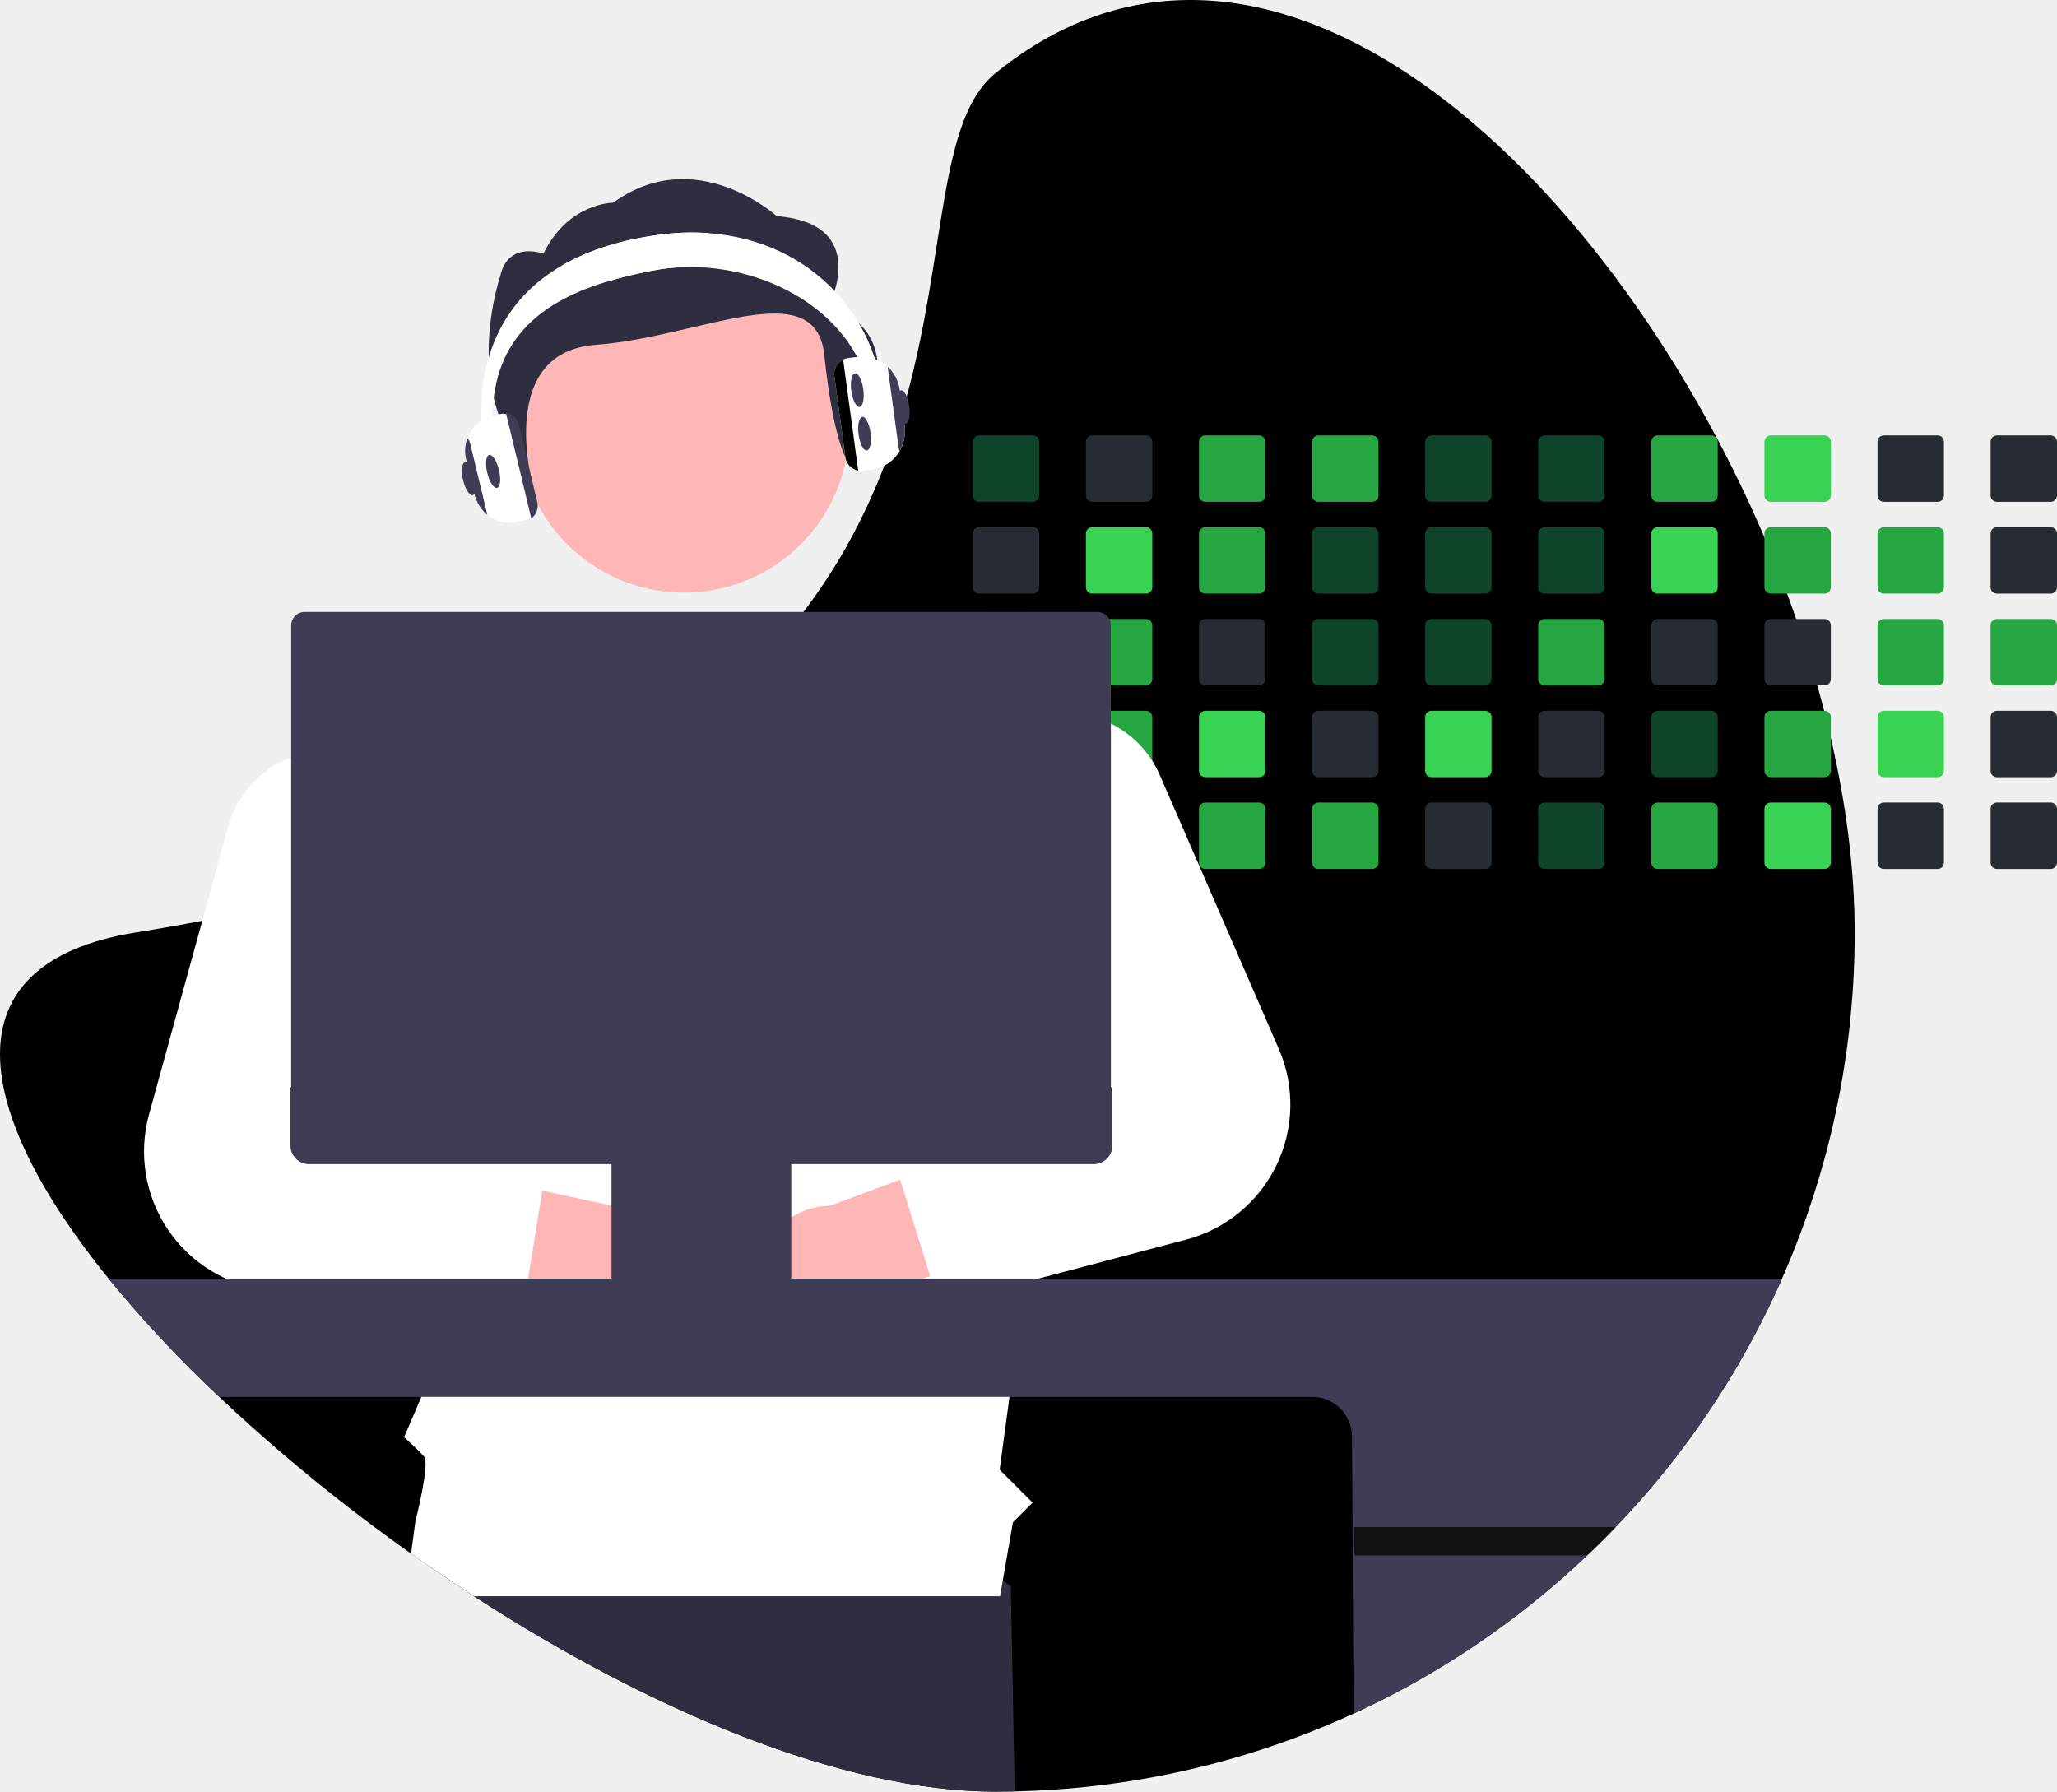
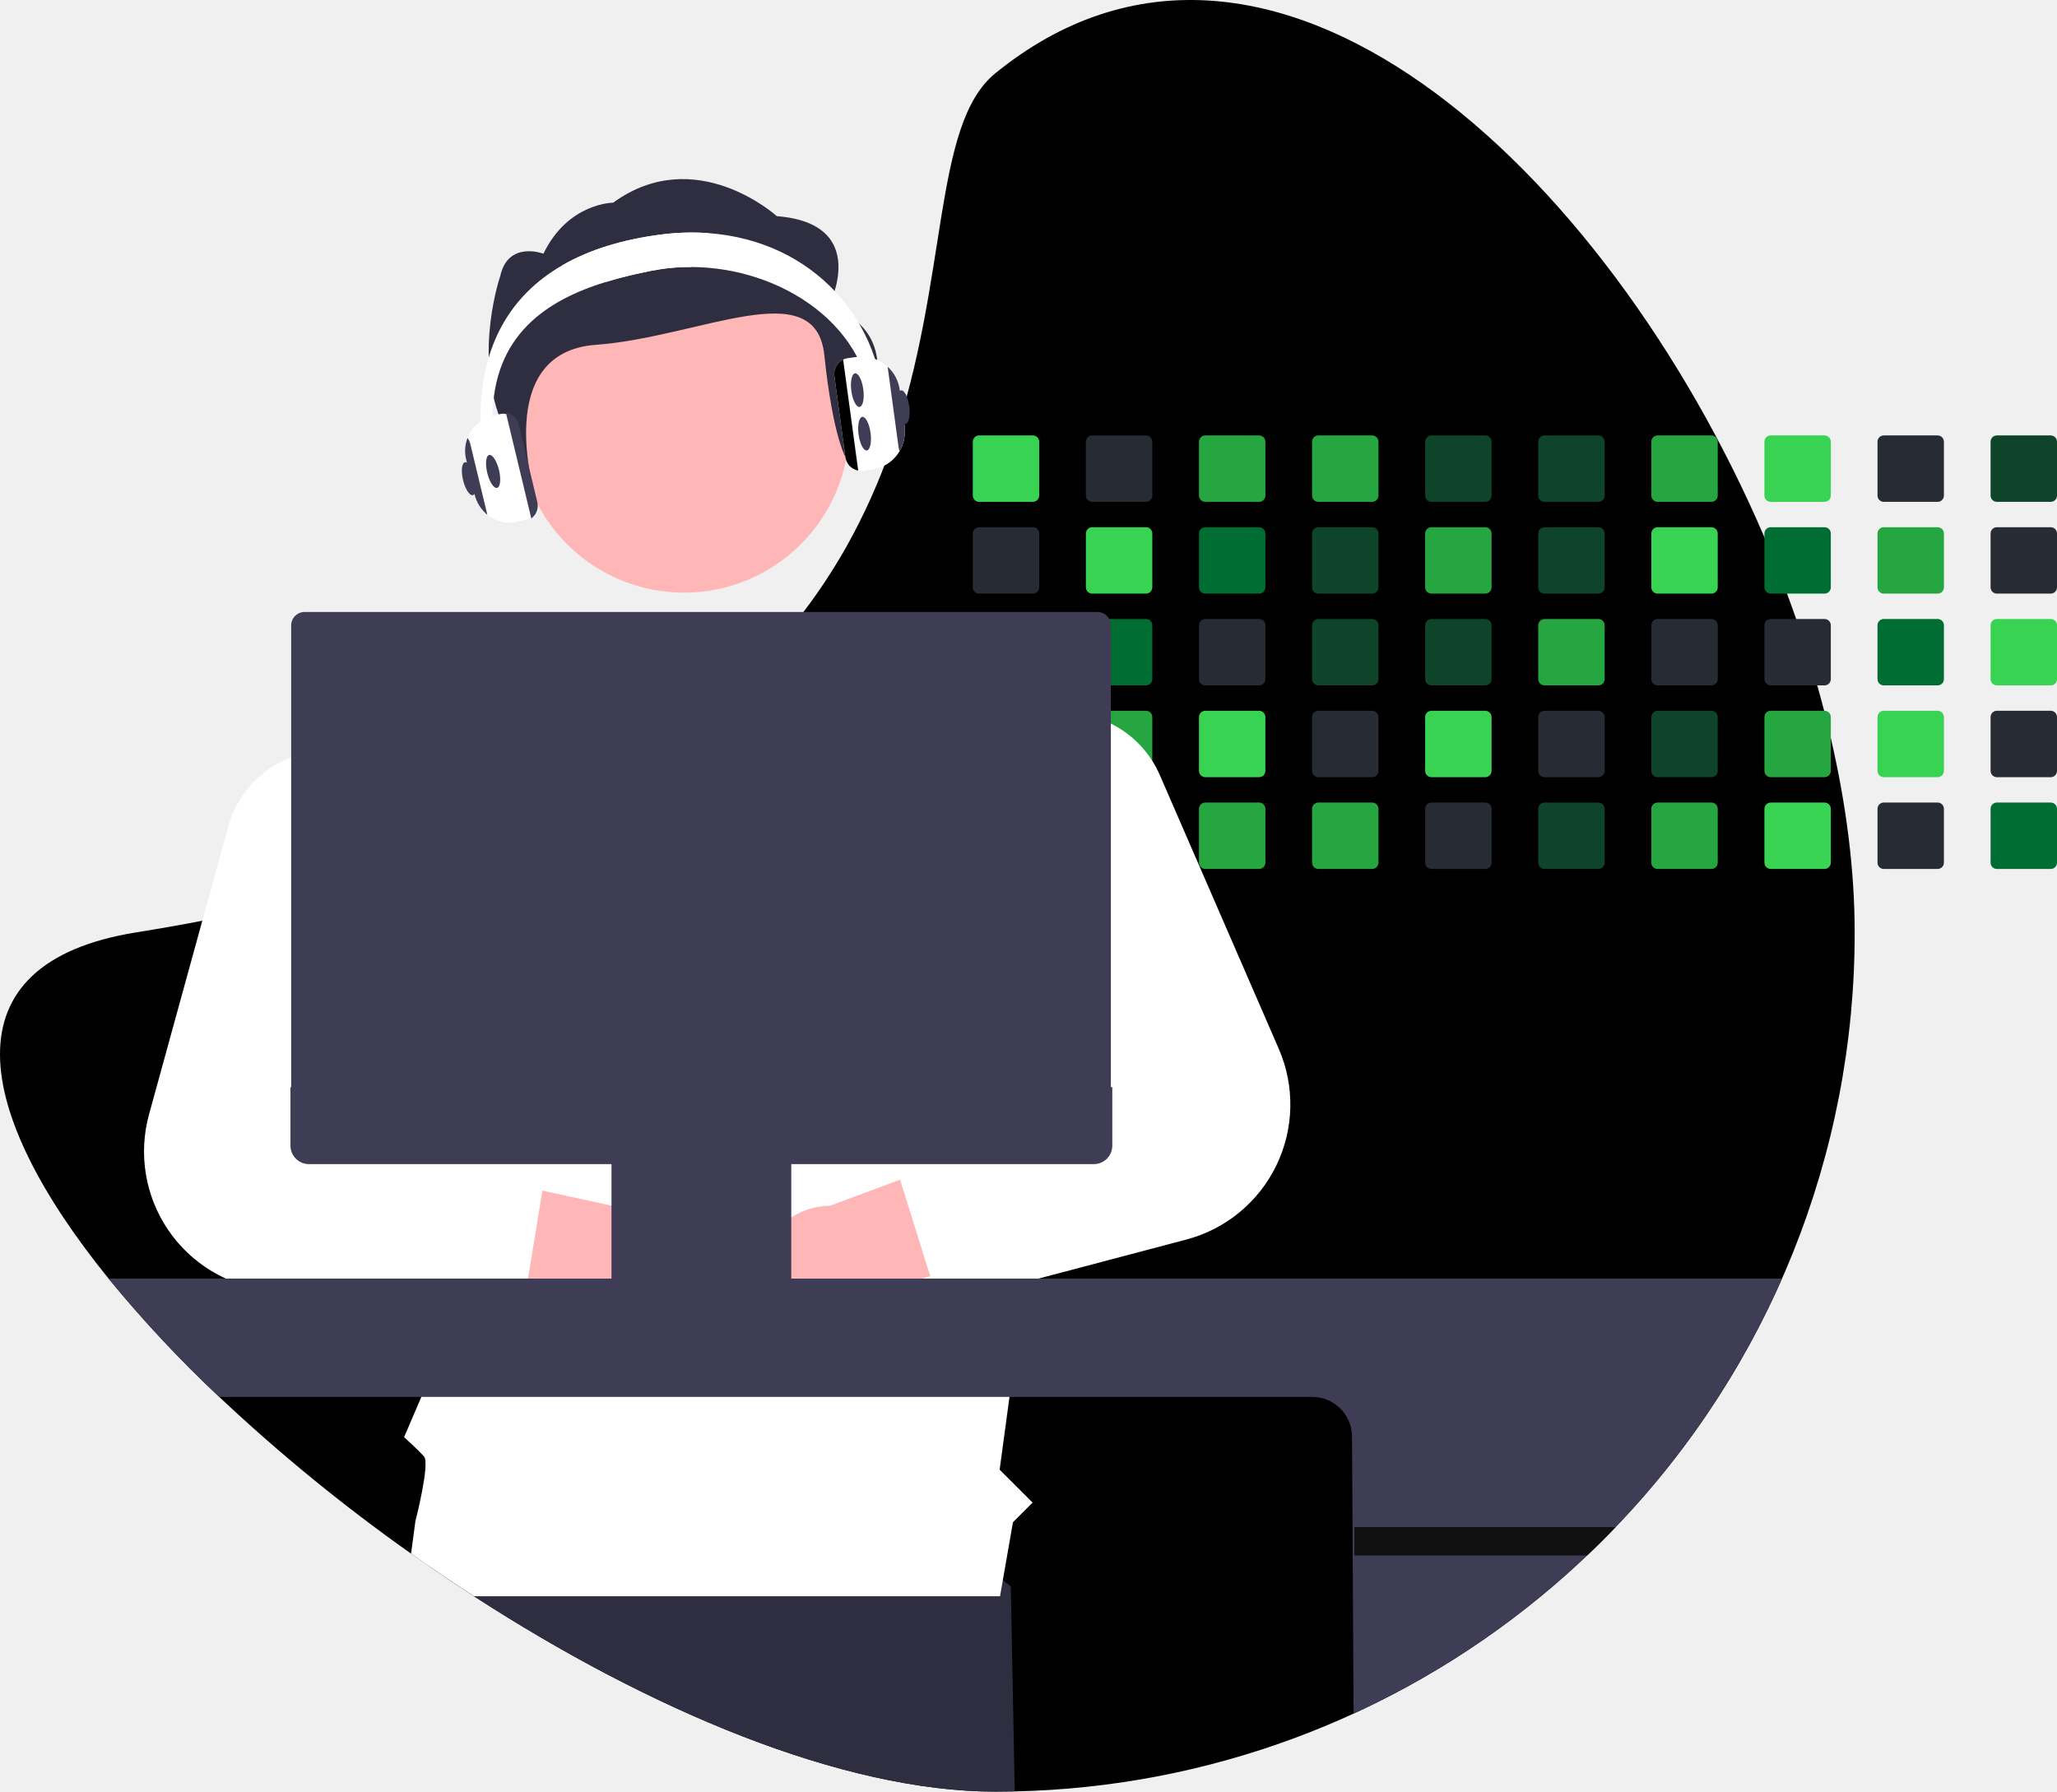
<svg xmlns="http://www.w3.org/2000/svg" data-name="Layer 1" width="850.538" height="740.83" viewBox="0 0 850.538 740.83">
  <path d="M941.609,465.125a354.21,354.21,0,0,1-98.85,245.9q-5.745,6.015-11.8,11.74-9.225,8.775-19.07,16.87a353.934,353.934,0,0,1-217.58,80.69q-3.975.09-7.98.09c-63.43,0-143.21-33.88-215.61-80.78q-8.985-5.82-17.81-11.91-4.125-2.82-8.21-5.72a730.43,730.43,0,0,1-79.32-64.8,514.116,514.116,0,0,1-45.75-48.92c-55.63-68.62-67.9-130.45,11.41-143.16q14.085-2.25,27.34-4.81,19.2-3.69,36.75-7.97,23.64-5.745,44.42-12.46,6.99-2.25,13.66-4.59c65.74-23.09,109.74-53.2,139.69-85.87q7.62-8.295,14.05-16.79a236.055,236.055,0,0,0,17.83-27.12,254.898,254.898,0,0,0,18.41-41.05l.27-.78c23.83-68.74,16.58-132.5,42.87-153.84,112.38-91.23,252.29,38.69,317.96,191.9q4.965,11.58,9.34,23.3,1.965,5.235,3.79,10.49,4.8,13.695,8.71,27.46,1.5,5.25,2.86,10.49c.97,3.77,1.9,7.53,2.76,11.29C938.139,412.305,941.609,439.455,941.609,465.125Z" transform="translate(-174.731 -79.58524)" fill="#000" />
  <path d="M594.309,820.325q-3.975.09-7.98.09c-63.43,0-143.21-33.88-215.61-80.78q-8.985-5.82-17.81-11.91l5.16-31.4,156.21-20.74,78.4,59.95Z" transform="translate(-174.731 -79.58524)" fill="#2f2e41" />
-   <path d="M601.829,259.635h-22.26a2.601,2.601,0,0,0-2.6,2.6v22.27a2.593,2.593,0,0,0,2.6,2.59h22.26a2.599,2.599,0,0,0,2.6-2.59v-22.27A2.608,2.608,0,0,0,601.829,259.635Z" transform="translate(-174.731 -79.58524)" fill="#0e4429" />
+   <path d="M601.829,259.635h-22.26a2.601,2.601,0,0,0-2.6,2.6v22.27a2.593,2.593,0,0,0,2.6,2.59h22.26a2.599,2.599,0,0,0,2.6-2.59v-22.27A2.608,2.608,0,0,0,601.829,259.635Z" transform="translate(-174.731 -79.58524)" fill="#39d353" />
  <path d="M601.829,297.585h-22.26a2.601,2.601,0,0,0-2.6,2.6v22.27a2.593,2.593,0,0,0,2.6,2.59h22.26a2.599,2.599,0,0,0,2.6-2.59v-22.27A2.608,2.608,0,0,0,601.829,297.585Z" transform="translate(-174.731 -79.58524)" fill="#272b33" />
  <path d="M601.829,335.535h-22.26a2.601,2.601,0,0,0-2.6,2.6v22.26a2.595,2.595,0,0,0,2.6,2.6h22.26a2.601,2.601,0,0,0,2.6-2.6v-22.26A2.608,2.608,0,0,0,601.829,335.535Z" transform="translate(-174.731 -79.58524)" fill="#272b33" />
  <path d="M604.389,375.625a2.617,2.617,0,0,0-2.56-2.14h-22.26a2.601,2.601,0,0,0-2.6,2.6v22.26a2.595,2.595,0,0,0,2.6,2.6h22.26a2.601,2.601,0,0,0,2.6-2.6v-22.26A2.313,2.313,0,0,0,604.389,375.625Z" transform="translate(-174.731 -79.58524)" fill="#272b33" />
  <path d="M602.839,411.635a2.634,2.634,0,0,0-1.01-.2h-22.26a2.595,2.595,0,0,0-2.6,2.6v22.26a2.588,2.588,0,0,0,2.6,2.6h22.26a2.601,2.601,0,0,0,2.6-2.6v-22.26A2.616,2.616,0,0,0,602.839,411.635Z" transform="translate(-174.731 -79.58524)" fill="#272b33" />
  <path d="M648.589,259.635h-22.26a2.601,2.601,0,0,0-2.6,2.6v22.27a2.593,2.593,0,0,0,2.6,2.59h22.26a2.599,2.599,0,0,0,2.6-2.59v-22.27A2.608,2.608,0,0,0,648.589,259.635Z" transform="translate(-174.731 -79.58524)" fill="#272b33" />
  <path d="M648.589,297.585h-22.26a2.601,2.601,0,0,0-2.6,2.6v22.27a2.593,2.593,0,0,0,2.6,2.59h22.26a2.599,2.599,0,0,0,2.6-2.59v-22.27A2.608,2.608,0,0,0,648.589,297.585Z" transform="translate(-174.731 -79.58524)" fill=" #39d353" />
-   <path d="M648.589,335.535h-22.26a2.601,2.601,0,0,0-2.6,2.6v22.26a2.595,2.595,0,0,0,2.6,2.6h22.26a2.601,2.601,0,0,0,2.6-2.6v-22.26A2.608,2.608,0,0,0,648.589,335.535Z" transform="translate(-174.731 -79.58524)" fill="#26a641" />
+   <path d="M648.589,335.535h-22.26a2.601,2.601,0,0,0-2.6,2.6v22.26a2.595,2.595,0,0,0,2.6,2.6h22.26a2.601,2.601,0,0,0,2.6-2.6v-22.26A2.608,2.608,0,0,0,648.589,335.535Z" transform="translate(-174.731 -79.58524)" fill="#006d32" />
  <path d="M648.589,373.485h-22.26a2.593,2.593,0,0,0-2.46,1.78,2.478,2.478,0,0,0-.14.82v22.26a2.595,2.595,0,0,0,2.6,2.6h22.26a2.601,2.601,0,0,0,2.6-2.6v-22.26A2.608,2.608,0,0,0,648.589,373.485Z" transform="translate(-174.731 -79.58524)" fill="#26a641" />
  <path d="M648.589,411.435h-22.26a2.595,2.595,0,0,0-2.6,2.6v22.26a2.595,2.595,0,0,0,2.6,2.6h22.26a2.601,2.601,0,0,0,2.6-2.6v-22.26A2.601,2.601,0,0,0,648.589,411.435Z" transform="translate(-174.731 -79.58524)" fill="#272b33" />
  <path d="M695.349,259.635h-22.26a2.601,2.601,0,0,0-2.6,2.6v22.27a2.593,2.593,0,0,0,2.6,2.59h22.26a2.599,2.599,0,0,0,2.6-2.59v-22.27A2.608,2.608,0,0,0,695.349,259.635Z" transform="translate(-174.731 -79.58524)" fill="#26a641" />
-   <path d="M695.349,297.585h-22.26a2.601,2.601,0,0,0-2.6,2.6v22.27a2.593,2.593,0,0,0,2.6,2.59h22.26a2.599,2.599,0,0,0,2.6-2.59v-22.27A2.608,2.608,0,0,0,695.349,297.585Z" transform="translate(-174.731 -79.58524)" fill="#26a641" />
+   <path d="M695.349,297.585h-22.26a2.601,2.601,0,0,0-2.6,2.6v22.27a2.593,2.593,0,0,0,2.6,2.59h22.26a2.599,2.599,0,0,0,2.6-2.59v-22.27A2.608,2.608,0,0,0,695.349,297.585Z" transform="translate(-174.731 -79.58524)" fill="#006d32" />
  <path d="M695.349,335.535h-22.26a2.601,2.601,0,0,0-2.6,2.6v22.26a2.595,2.595,0,0,0,2.6,2.6h22.26a2.601,2.601,0,0,0,2.6-2.6v-22.26A2.608,2.608,0,0,0,695.349,335.535Z" transform="translate(-174.731 -79.58524)" fill="#272b33" />
  <path d="M695.349,373.485h-22.26a2.601,2.601,0,0,0-2.6,2.6v22.26a2.595,2.595,0,0,0,2.6,2.6h22.26a2.601,2.601,0,0,0,2.6-2.6v-22.26A2.608,2.608,0,0,0,695.349,373.485Z" transform="translate(-174.731 -79.58524)" fill=" #39d353" />
  <path d="M695.349,411.435h-22.26a2.595,2.595,0,0,0-2.6,2.6v22.26a2.595,2.595,0,0,0,2.6,2.6h22.26a2.601,2.601,0,0,0,2.6-2.6v-22.26A2.601,2.601,0,0,0,695.349,411.435Z" transform="translate(-174.731 -79.58524)" fill="#26a641" />
  <path d="M742.109,259.635h-22.26a2.601,2.601,0,0,0-2.6,2.6v22.27a2.593,2.593,0,0,0,2.6,2.59h22.26a2.599,2.599,0,0,0,2.6-2.59v-22.27A2.608,2.608,0,0,0,742.109,259.635Z" transform="translate(-174.731 -79.58524)" fill="#26a641" />
  <path d="M742.109,297.585h-22.26a2.601,2.601,0,0,0-2.6,2.6v22.27a2.593,2.593,0,0,0,2.6,2.59h22.26a2.599,2.599,0,0,0,2.6-2.59v-22.27A2.608,2.608,0,0,0,742.109,297.585Z" transform="translate(-174.731 -79.58524)" fill="#0e4429" />
  <path d="M742.109,335.535h-22.26a2.601,2.601,0,0,0-2.6,2.6v22.26a2.595,2.595,0,0,0,2.6,2.6h22.26a2.601,2.601,0,0,0,2.6-2.6v-22.26A2.608,2.608,0,0,0,742.109,335.535Z" transform="translate(-174.731 -79.58524)" fill="#0e4429" />
  <path d="M742.109,373.485h-22.26a2.601,2.601,0,0,0-2.6,2.6v22.26a2.595,2.595,0,0,0,2.6,2.6h22.26a2.601,2.601,0,0,0,2.6-2.6v-22.26A2.608,2.608,0,0,0,742.109,373.485Z" transform="translate(-174.731 -79.58524)" fill="#272b33" />
  <path d="M742.109,411.435h-22.26a2.595,2.595,0,0,0-2.6,2.6v22.26a2.595,2.595,0,0,0,2.6,2.6h22.26a2.601,2.601,0,0,0,2.6-2.6v-22.26A2.601,2.601,0,0,0,742.109,411.435Z" transform="translate(-174.731 -79.58524)" fill="#26a641" />
  <path d="M788.869,259.635h-22.27a2.599,2.599,0,0,0-2.59,2.6v22.27a2.591,2.591,0,0,0,2.59,2.59h22.27a2.599,2.599,0,0,0,2.6-2.59v-22.27A2.608,2.608,0,0,0,788.869,259.635Z" transform="translate(-174.731 -79.58524)" fill="#0e4429" />
-   <path d="M788.869,297.585h-22.27a2.599,2.599,0,0,0-2.59,2.6v22.27a2.59,2.59,0,0,0,2.59,2.59h22.27a2.599,2.599,0,0,0,2.6-2.59v-22.27A2.608,2.608,0,0,0,788.869,297.585Z" transform="translate(-174.731 -79.58524)" fill="#0e4429" />
+   <path d="M788.869,297.585h-22.27a2.599,2.599,0,0,0-2.59,2.6v22.27a2.59,2.59,0,0,0,2.59,2.59h22.27a2.599,2.599,0,0,0,2.6-2.59v-22.27A2.608,2.608,0,0,0,788.869,297.585Z" transform="translate(-174.731 -79.58524)" fill="#26a641" />
  <path d="M788.869,335.535h-22.27a2.599,2.599,0,0,0-2.59,2.6v22.26a2.593,2.593,0,0,0,2.59,2.6h22.27a2.601,2.601,0,0,0,2.6-2.6v-22.26A2.608,2.608,0,0,0,788.869,335.535Z" transform="translate(-174.731 -79.58524)" fill="#0e4429" />
  <path d="M788.869,373.485h-22.27a2.599,2.599,0,0,0-2.59,2.6v22.26a2.593,2.593,0,0,0,2.59,2.6h22.27a2.601,2.601,0,0,0,2.6-2.6v-22.26A2.608,2.608,0,0,0,788.869,373.485Z" transform="translate(-174.731 -79.58524)" fill=" #39d353" />
  <path d="M788.869,411.435h-22.27a2.593,2.593,0,0,0-2.59,2.6v22.26a2.593,2.593,0,0,0,2.59,2.6h22.27a2.601,2.601,0,0,0,2.6-2.6v-22.26A2.601,2.601,0,0,0,788.869,411.435Z" transform="translate(-174.731 -79.58524)" fill="#272b33" />
  <path d="M835.629,259.635h-22.27a2.599,2.599,0,0,0-2.59,2.6v22.27a2.591,2.591,0,0,0,2.59,2.59h22.27a2.599,2.599,0,0,0,2.6-2.59v-22.27A2.608,2.608,0,0,0,835.629,259.635Z" transform="translate(-174.731 -79.58524)" fill="#0e4429" />
  <path d="M835.629,297.585h-22.27a2.599,2.599,0,0,0-2.59,2.6v22.27a2.59,2.59,0,0,0,2.59,2.59h22.27a2.599,2.599,0,0,0,2.6-2.59v-22.27A2.608,2.608,0,0,0,835.629,297.585Z" transform="translate(-174.731 -79.58524)" fill="#0e4429" />
  <path d="M835.629,335.535h-22.27a2.599,2.599,0,0,0-2.59,2.6v22.26a2.593,2.593,0,0,0,2.59,2.6h22.27a2.601,2.601,0,0,0,2.6-2.6v-22.26A2.608,2.608,0,0,0,835.629,335.535Z" transform="translate(-174.731 -79.58524)" fill="#26a641" />
  <path d="M835.629,373.485h-22.27a2.599,2.599,0,0,0-2.59,2.6v22.26a2.593,2.593,0,0,0,2.59,2.6h22.27a2.601,2.601,0,0,0,2.6-2.6v-22.26A2.608,2.608,0,0,0,835.629,373.485Z" transform="translate(-174.731 -79.58524)" fill="#272b33" />
  <path d="M835.629,411.435h-22.27a2.593,2.593,0,0,0-2.59,2.6v22.26a2.593,2.593,0,0,0,2.59,2.6h22.27a2.601,2.601,0,0,0,2.6-2.6v-22.26A2.601,2.601,0,0,0,835.629,411.435Z" transform="translate(-174.731 -79.58524)" fill="#0e4429" />
  <path d="M882.389,259.635h-22.27a2.599,2.599,0,0,0-2.59,2.6v22.27a2.591,2.591,0,0,0,2.59,2.59h22.27a2.599,2.599,0,0,0,2.6-2.59v-22.27A2.608,2.608,0,0,0,882.389,259.635Z" transform="translate(-174.731 -79.58524)" fill="#26a641" />
  <path d="M882.389,297.585h-22.27a2.599,2.599,0,0,0-2.59,2.6v22.27a2.59,2.59,0,0,0,2.59,2.59h22.27a2.599,2.599,0,0,0,2.6-2.59v-22.27A2.608,2.608,0,0,0,882.389,297.585Z" transform="translate(-174.731 -79.58524)" fill=" #39d353" />
  <path d="M882.389,335.535h-22.27a2.599,2.599,0,0,0-2.59,2.6v22.26a2.593,2.593,0,0,0,2.59,2.6h22.27a2.601,2.601,0,0,0,2.6-2.6v-22.26A2.608,2.608,0,0,0,882.389,335.535Z" transform="translate(-174.731 -79.58524)" fill="#272b33" />
  <path d="M882.389,373.485h-22.27a2.599,2.599,0,0,0-2.59,2.6v22.26a2.593,2.593,0,0,0,2.59,2.6h22.27a2.601,2.601,0,0,0,2.6-2.6v-22.26A2.608,2.608,0,0,0,882.389,373.485Z" transform="translate(-174.731 -79.58524)" fill="#0e4429" />
  <path d="M882.389,411.435h-22.27a2.593,2.593,0,0,0-2.59,2.6v22.26a2.593,2.593,0,0,0,2.59,2.6h22.27a2.601,2.601,0,0,0,2.6-2.6v-22.26A2.601,2.601,0,0,0,882.389,411.435Z" transform="translate(-174.731 -79.58524)" fill="#26a641" />
  <path d="M929.149,259.635h-22.27a2.599,2.599,0,0,0-2.59,2.6v22.27a2.591,2.591,0,0,0,2.59,2.59h22.27a2.599,2.599,0,0,0,2.6-2.59v-22.27A2.608,2.608,0,0,0,929.149,259.635Z" transform="translate(-174.731 -79.58524)" fill=" #39d353" />
-   <path d="M929.149,297.585h-22.27a2.599,2.599,0,0,0-2.59,2.6v22.27a2.59,2.59,0,0,0,2.59,2.59h22.27a2.599,2.599,0,0,0,2.6-2.59v-22.27A2.608,2.608,0,0,0,929.149,297.585Z" transform="translate(-174.731 -79.58524)" fill="#26a641" />
+   <path d="M929.149,297.585h-22.27a2.599,2.599,0,0,0-2.59,2.6v22.27a2.59,2.59,0,0,0,2.59,2.59h22.27a2.599,2.599,0,0,0,2.6-2.59v-22.27A2.608,2.608,0,0,0,929.149,297.585Z" transform="translate(-174.731 -79.58524)" fill="#006d32" />
  <path d="M929.149,335.535h-22.27a2.599,2.599,0,0,0-2.59,2.6v22.26a2.593,2.593,0,0,0,2.59,2.6h22.27a2.601,2.601,0,0,0,2.6-2.6v-22.26A2.608,2.608,0,0,0,929.149,335.535Z" transform="translate(-174.731 -79.58524)" fill="#272b33" />
  <path d="M929.149,373.485h-22.27a2.599,2.599,0,0,0-2.59,2.6v22.26a2.593,2.593,0,0,0,2.59,2.6h22.27a2.601,2.601,0,0,0,2.6-2.6v-22.26A2.608,2.608,0,0,0,929.149,373.485Z" transform="translate(-174.731 -79.58524)" fill="#26a641" />
  <path d="M929.149,411.435h-22.27a2.593,2.593,0,0,0-2.59,2.6v22.26a2.593,2.593,0,0,0,2.59,2.6h22.27a2.601,2.601,0,0,0,2.6-2.6v-22.26A2.601,2.601,0,0,0,929.149,411.435Z" transform="translate(-174.731 -79.58524)" fill=" #39d353" />
  <path d="M975.909,259.635h-22.27a2.599,2.599,0,0,0-2.59,2.6v22.27a2.591,2.591,0,0,0,2.59,2.59h22.27a2.599,2.599,0,0,0,2.6-2.59v-22.27A2.608,2.608,0,0,0,975.909,259.635Z" transform="translate(-174.731 -79.58524)" fill="#272b33" />
  <path d="M975.909,297.585h-22.27a2.599,2.599,0,0,0-2.59,2.6v22.27a2.59,2.59,0,0,0,2.59,2.59h22.27a2.599,2.599,0,0,0,2.6-2.59v-22.27A2.608,2.608,0,0,0,975.909,297.585Z" transform="translate(-174.731 -79.58524)" fill="#26a641" />
-   <path d="M975.909,335.535h-22.27a2.599,2.599,0,0,0-2.59,2.6v22.26a2.593,2.593,0,0,0,2.59,2.6h22.27a2.601,2.601,0,0,0,2.6-2.6v-22.26A2.608,2.608,0,0,0,975.909,335.535Z" transform="translate(-174.731 -79.58524)" fill="#26a641" />
+   <path d="M975.909,335.535h-22.27a2.599,2.599,0,0,0-2.59,2.6v22.26a2.593,2.593,0,0,0,2.59,2.6h22.27a2.601,2.601,0,0,0,2.6-2.6v-22.26A2.608,2.608,0,0,0,975.909,335.535Z" transform="translate(-174.731 -79.58524)" fill="#006d32" />
  <path d="M975.909,373.485h-22.27a2.599,2.599,0,0,0-2.59,2.6v22.26a2.593,2.593,0,0,0,2.59,2.6h22.27a2.601,2.601,0,0,0,2.6-2.6v-22.26A2.608,2.608,0,0,0,975.909,373.485Z" transform="translate(-174.731 -79.58524)" fill=" #39d353" />
  <path d="M975.909,411.435h-22.27a2.593,2.593,0,0,0-2.59,2.6v22.26a2.593,2.593,0,0,0,2.59,2.6h22.27a2.601,2.601,0,0,0,2.6-2.6v-22.26A2.601,2.601,0,0,0,975.909,411.435Z" transform="translate(-174.731 -79.58524)" fill="#272b33" />
-   <path d="M1022.669,259.635h-22.27a2.599,2.599,0,0,0-2.59,2.6v22.27a2.591,2.591,0,0,0,2.59,2.59h22.27a2.599,2.599,0,0,0,2.6-2.59v-22.27A2.608,2.608,0,0,0,1022.669,259.635Z" transform="translate(-174.731 -79.58524)" fill="#272b33" />
+   <path d="M1022.669,259.635h-22.27a2.599,2.599,0,0,0-2.59,2.6v22.27a2.591,2.591,0,0,0,2.59,2.59h22.27a2.599,2.599,0,0,0,2.6-2.59v-22.27A2.608,2.608,0,0,0,1022.669,259.635Z" transform="translate(-174.731 -79.58524)" fill="#0e4429" />
  <path d="M1022.669,297.585h-22.27a2.599,2.599,0,0,0-2.59,2.6v22.27a2.591,2.591,0,0,0,2.59,2.59h22.27a2.599,2.599,0,0,0,2.6-2.59v-22.27A2.608,2.608,0,0,0,1022.669,297.585Z" transform="translate(-174.731 -79.58524)" fill="#272b33" />
-   <path d="M1022.669,335.535h-22.27a2.599,2.599,0,0,0-2.59,2.6v22.26a2.593,2.593,0,0,0,2.59,2.6h22.27a2.601,2.601,0,0,0,2.6-2.6v-22.26A2.608,2.608,0,0,0,1022.669,335.535Z" transform="translate(-174.731 -79.58524)" fill="#26a641" />
+   <path d="M1022.669,335.535h-22.27a2.599,2.599,0,0,0-2.59,2.6v22.26a2.593,2.593,0,0,0,2.59,2.6h22.27a2.601,2.601,0,0,0,2.6-2.6v-22.26A2.608,2.608,0,0,0,1022.669,335.535Z" transform="translate(-174.731 -79.58524)" fill="#39d353" />
  <path d="M1022.669,373.485h-22.27a2.599,2.599,0,0,0-2.59,2.6v22.26a2.593,2.593,0,0,0,2.59,2.6h22.27a2.601,2.601,0,0,0,2.6-2.6v-22.26A2.608,2.608,0,0,0,1022.669,373.485Z" transform="translate(-174.731 -79.58524)" fill="#272b33" />
-   <path d="M1022.669,411.435h-22.27a2.593,2.593,0,0,0-2.59,2.6v22.26a2.593,2.593,0,0,0,2.59,2.6h22.27a2.601,2.601,0,0,0,2.6-2.6v-22.26A2.601,2.601,0,0,0,1022.669,411.435Z" transform="translate(-174.731 -79.58524)" fill="#272b33" />
+   <path d="M1022.669,411.435h-22.27a2.593,2.593,0,0,0-2.59,2.6v22.26a2.593,2.593,0,0,0,2.59,2.6h22.27a2.601,2.601,0,0,0,2.6-2.6v-22.26A2.601,2.601,0,0,0,1022.669,411.435Z" transform="translate(-174.731 -79.58524)" fill="#006d32" />
  <polygon points="336.095 660.051 335.475 660.051 336.005 659.981 336.095 660.051" fill="#2f2e41" />
  <circle id="b6132315-04e2-4cdb-a713-107c9cd58b0b" data-name="ab6171fa-7d69-4734-b81c-8dff60f9761b" cx="282.814" cy="176.733" r="68.322" fill="#ffb6b6" />
  <path id="f4304bdd-ba2d-4fff-b404-410205410c5d-123" data-name="bf427902-b9bf-4946-b5d7-5c1c7e04535e" d="M517.377,206.226s17.869-34.161-21.444-37.266c0,0-33.515-30.402-67.676-5.558,0,0-18.633,0-28.823,21.086,0,0-14.655-5.558-17.876,9.317,0,0-10.723,31.055,0,59.005,10.723,27.95,14.285,31.055,14.285,31.055s-17.621-58.598,25.27-61.704,90.887-29.909,94.461,4.251,8.953,42.578,8.953,42.578S558.479,220.201,517.377,206.226Z" transform="translate(-174.731 -79.58524)" fill="#2f2e41" />
  <path d="M634.279,424.695l-.22,1.16-2.47,13.04-17.07,90.2-1.01,5.31-2.12,11.23-2.9,15.32-6.43,33.95-1.84,9.73-.69,3.65-.24,1.28-1.91,10.07-.58,3.04-4.66,34.53-4.07,30.09,13.62,13.62-8.12,8.12-5.33,30.53.01.07H370.719q-13.2-8.55-26.02-17.63l1.79-13.4s6.16-23.93,3.57-26.79c-2.58-2.86-8.24-7.97-8.24-7.97l7.13-16.64.99-2.31-1.66-34.43-.04-.83-.55-11.35-.07-1.46-.11-2.19-2.11-43.68-.04-.72-.64-13.24-.6-12.59-.26-5.31-2.57-53.13-1.74-36.08-1.52-31.41,6.11-2.07,65.35-22.21,27.07-35.19,56.34.42,27.58.21,46.02,42.68,10.47,5,.08.04,7.51,3.59,19.04,9.09,20.13,9.62,10.33,4.93Z" transform="translate(-174.731 -79.58524)" fill="#fff" />
  <path d="M443.84,637.136a30.286,30.286,0,0,1-40.664-22.43L296.617,599.588l37.043-41.902,95.511,20.78a30.45,30.45,0,0,1,14.669,58.67Z" transform="translate(-174.731 -79.58524)" fill="#ffb6b6" />
  <path d="M396.329,560.955a13.522,13.522,0,0,0-7.89-4.87l-43.72-9.09-4.49-.93a18.933,18.933,0,0,1-12.53-9.07,19.161,19.161,0,0,1-2.45-7.9,18.895,18.895,0,0,1,.89-7.48l15.15-45.65,9.83-29.62a41.792,41.792,0,0,0,2.09-11.05,43.349,43.349,0,0,0-9.07-28.89,42.693,42.693,0,0,0-49.01-13.64c-.25.09-.51.19-.76.29a42.583,42.583,0,0,0-25.31,28.41l-10.68,38.85-22.03,80.09a57.766,57.766,0,0,0,48.96,72.68l62.97,7.38,29.14,3.42a13.497,13.497,0,0,0,14.84-10.73,4.895,4.895,0,0,0,.11-.55l.7-4.32,5.93-36.38.06-.37A13.475,13.475,0,0,0,396.329,560.955Z" transform="translate(-174.731 -79.58524)" fill="#fff" />
  <path d="M511.714,638.302a30.286,30.286,0,0,0,37.094-27.94l103.362-29.994L609.588,544.109l-91.626,34.041a30.45,30.45,0,0,0-6.249,60.152Z" transform="translate(-174.731 -79.58524)" fill="#ffb6b6" />
  <path d="M703.489,513.275,654.329,400.135a42.819,42.819,0,0,0-20.27-21.35,43.356,43.356,0,0,0-8.78-3.2c-.47-.12-.94-.23-1.41-.32a42.132,42.132,0,0,0-19.48.36,42.814,42.814,0,0,0-27.34,21.73,1.004,1.004,0,0,0-.08.14,43.1,43.1,0,0,0-.37,38.85l.61,1.22,34.74,69.77a18.9,18.9,0,0,1-10.5,26.19l-2.44.88-43.88,15.85a13.497,13.497,0,0,0-8.33,16.79l.11.35,12.3,39.36c.06.18.12.36.19.54a7.054,7.054,0,0,0,.4.99,13.482,13.482,0,0,0,15.81,7.53l23.68-6.25,4.83-1.28,61.15-16.15a57.76,57.76,0,0,0,38.22-78.86Z" transform="translate(-174.731 -79.58524)" fill="#fff" />
  <path d="M219.629,608.285a514.116,514.116,0,0,0,45.75,48.92h451.97a16.446,16.446,0,0,1,16.42,16.43l.65,114.53a355.43,355.43,0,0,0,77.47-48.53q9.84-8.085,19.07-16.87,6.045-5.73,11.8-11.74a355.629,355.629,0,0,0,68.82-102.74Z" transform="translate(-174.731 -79.58524)" fill="#3f3d56" />
  <path d="M842.759,711.025q-5.745,6.015-11.8,11.74H734.749v-11.74Z" transform="translate(-174.731 -79.58524)" fill="#111" />
  <path d="M633.379,335.535a5.538,5.538,0,0,0-4.87-2.9H300.669a5.555,5.555,0,0,0-5.54,5.55v196.22H634.059V338.185A5.385,5.385,0,0,0,633.379,335.535Z" transform="translate(-174.731 -79.58524)" fill="#3f3d56" />
  <path d="M294.832,529.092V553.306a7.644,7.644,0,0,0,7.644,7.644H427.573v47.787h-1.662a.993.993,0,0,0-.993.993v3.324a.993.993,0,0,0,.993.993h77.658a.993.993,0,0,0,.993-.993v-3.324a.993.993,0,0,0-.993-.993h-1.662V560.95H627.004a7.644,7.644,0,0,0,7.644-7.644V529.092Z" transform="translate(-174.731 -79.58524)" fill="#3f3d56" />
  <circle cx="285.903" cy="348.704" r="31.306" fill="#3f3d56" />
  <path d="M540.399,252.585h-5c0-37.8-37.41-62.57-75.15-62.59a82.382,82.382,0,0,0-16.35,1.59c-6.06,1.21-12.35,2.66-18.53,4.55-24.37,7.47-46.97,21.91-46.97,56.45a78.591,78.591,0,0,0,2.54,19.88l-4.84,1.26a83.876,83.876,0,0,1-2.7-21.14c0-30.18,12.39-50.91,33.79-63.27,11.25-6.5,24.98-10.69,40.71-12.73a97.131,97.131,0,0,1,19.75-.6C511.049,179.105,540.399,212.385,540.399,252.585Z" transform="translate(-174.731 -79.58524)" fill="#fff" />
  <path d="M548.729,255.355l-1.97-14.56a15.71,15.71,0,0,0-5-9.56,15.816,15.816,0,0,0-13.25-4l-3.13.43a6.524,6.524,0,0,0-4.35,2.53,6.548,6.548,0,0,0-1.29,4.87l4.55,33.54a6.577,6.577,0,0,0,5.3,5.57,6.154,6.154,0,0,0,1.22.12,6.499,6.499,0,0,0,.88-.06l3.5-.47a15.791,15.791,0,0,0,10.74-6.43c.27-.38.53-.77.77-1.17A16.748,16.748,0,0,0,548.729,255.355Z" transform="translate(-174.731 -79.58524)" fill="#fff" />
  <path d="M523.359,228.275a6.432,6.432,0,0,0-2.33,1.92,6.548,6.548,0,0,0-1.29,4.87l4.55,33.54a6.577,6.577,0,0,0,5.3,5.57Z" transform="translate(-174.731 -79.58524)" fill="000" />
  <path d="M548.729,255.355l-1.97-14.56a15.71,15.71,0,0,0-5-9.56l4.53,33.37a6.176,6.176,0,0,0,.41,1.56A16.748,16.748,0,0,0,548.729,255.355Z" transform="translate(-174.731 -79.58524)" fill="#3f3d56" />
  <ellipse cx="532.218" cy="258.909" rx="2.5" ry="7" transform="translate(-204.7047 -5.69071) rotate(-7.72549)" fill="#3f3d56" />
  <ellipse cx="529.218" cy="240.909" rx="2.5" ry="7" transform="translate(-202.3122 -6.25736) rotate(-7.72549)" fill="#3f3d56" />
  <ellipse cx="548.218" cy="247.909" rx="2.5" ry="7" transform="translate(-203.0808 -3.63971) rotate(-7.72549)" fill="#3f3d56" />
  <path d="M460.249,189.995a82.382,82.382,0,0,0-16.35,1.59c-6.06,1.21-12.35,2.66-18.53,4.55-9.65-.47-16.75-2.97-18.18-6.82,11.25-6.5,24.98-10.69,40.71-12.73a97.131,97.131,0,0,1,19.75-.6,5.727,5.727,0,0,1,2.72,3.82C470.839,183.285,466.869,186.985,460.249,189.995Z" transform="translate(-174.731 -79.58524)" fill="#fff" />
  <path d="M396.409,287.285l-7.7-32.01a6.024,6.024,0,0,0-4.88-4.55,6.733,6.733,0,0,0-1-.08,6.026,6.026,0,0,0-1.4.17l-2.98.72a14.904,14.904,0,0,0-10.99,17.96l3.45,14.36a15.845,15.845,0,0,0,5.34,8.62,14.045,14.045,0,0,0,1.36.97,14.809,14.809,0,0,0,11.37,1.84l2.97-.72a5.84,5.84,0,0,0,2.17-1.01A5.993,5.993,0,0,0,396.409,287.285Z" transform="translate(-174.731 -79.58524)" fill="#fff" />
  <ellipse cx="378.629" cy="274.523" rx="2.5" ry="7" transform="translate(-228.4506 16.61926) rotate(-13.53051)" fill="#3f3d56" />
  <ellipse cx="368.629" cy="277.523" rx="2.5" ry="7" transform="translate(-229.4301 14.36289) rotate(-13.53051)" fill="#3f3d56" />
  <path d="M396.899,287.165l-7.7-32.01a6.532,6.532,0,0,0-5.29-4.92l10.51,43.72A6.511,6.511,0,0,0,396.899,287.165Z" transform="translate(-174.731 -79.58524)" fill="#3f3d56" />
  <path d="M369.199,263.155a6.476,6.476,0,0,0-1.17-2.45,14.725,14.725,0,0,0-.57,8.79l3.45,14.36a15.845,15.845,0,0,0,5.34,8.62Z" transform="translate(-174.731 -79.58524)" fill="#3f3d56" />
</svg>
